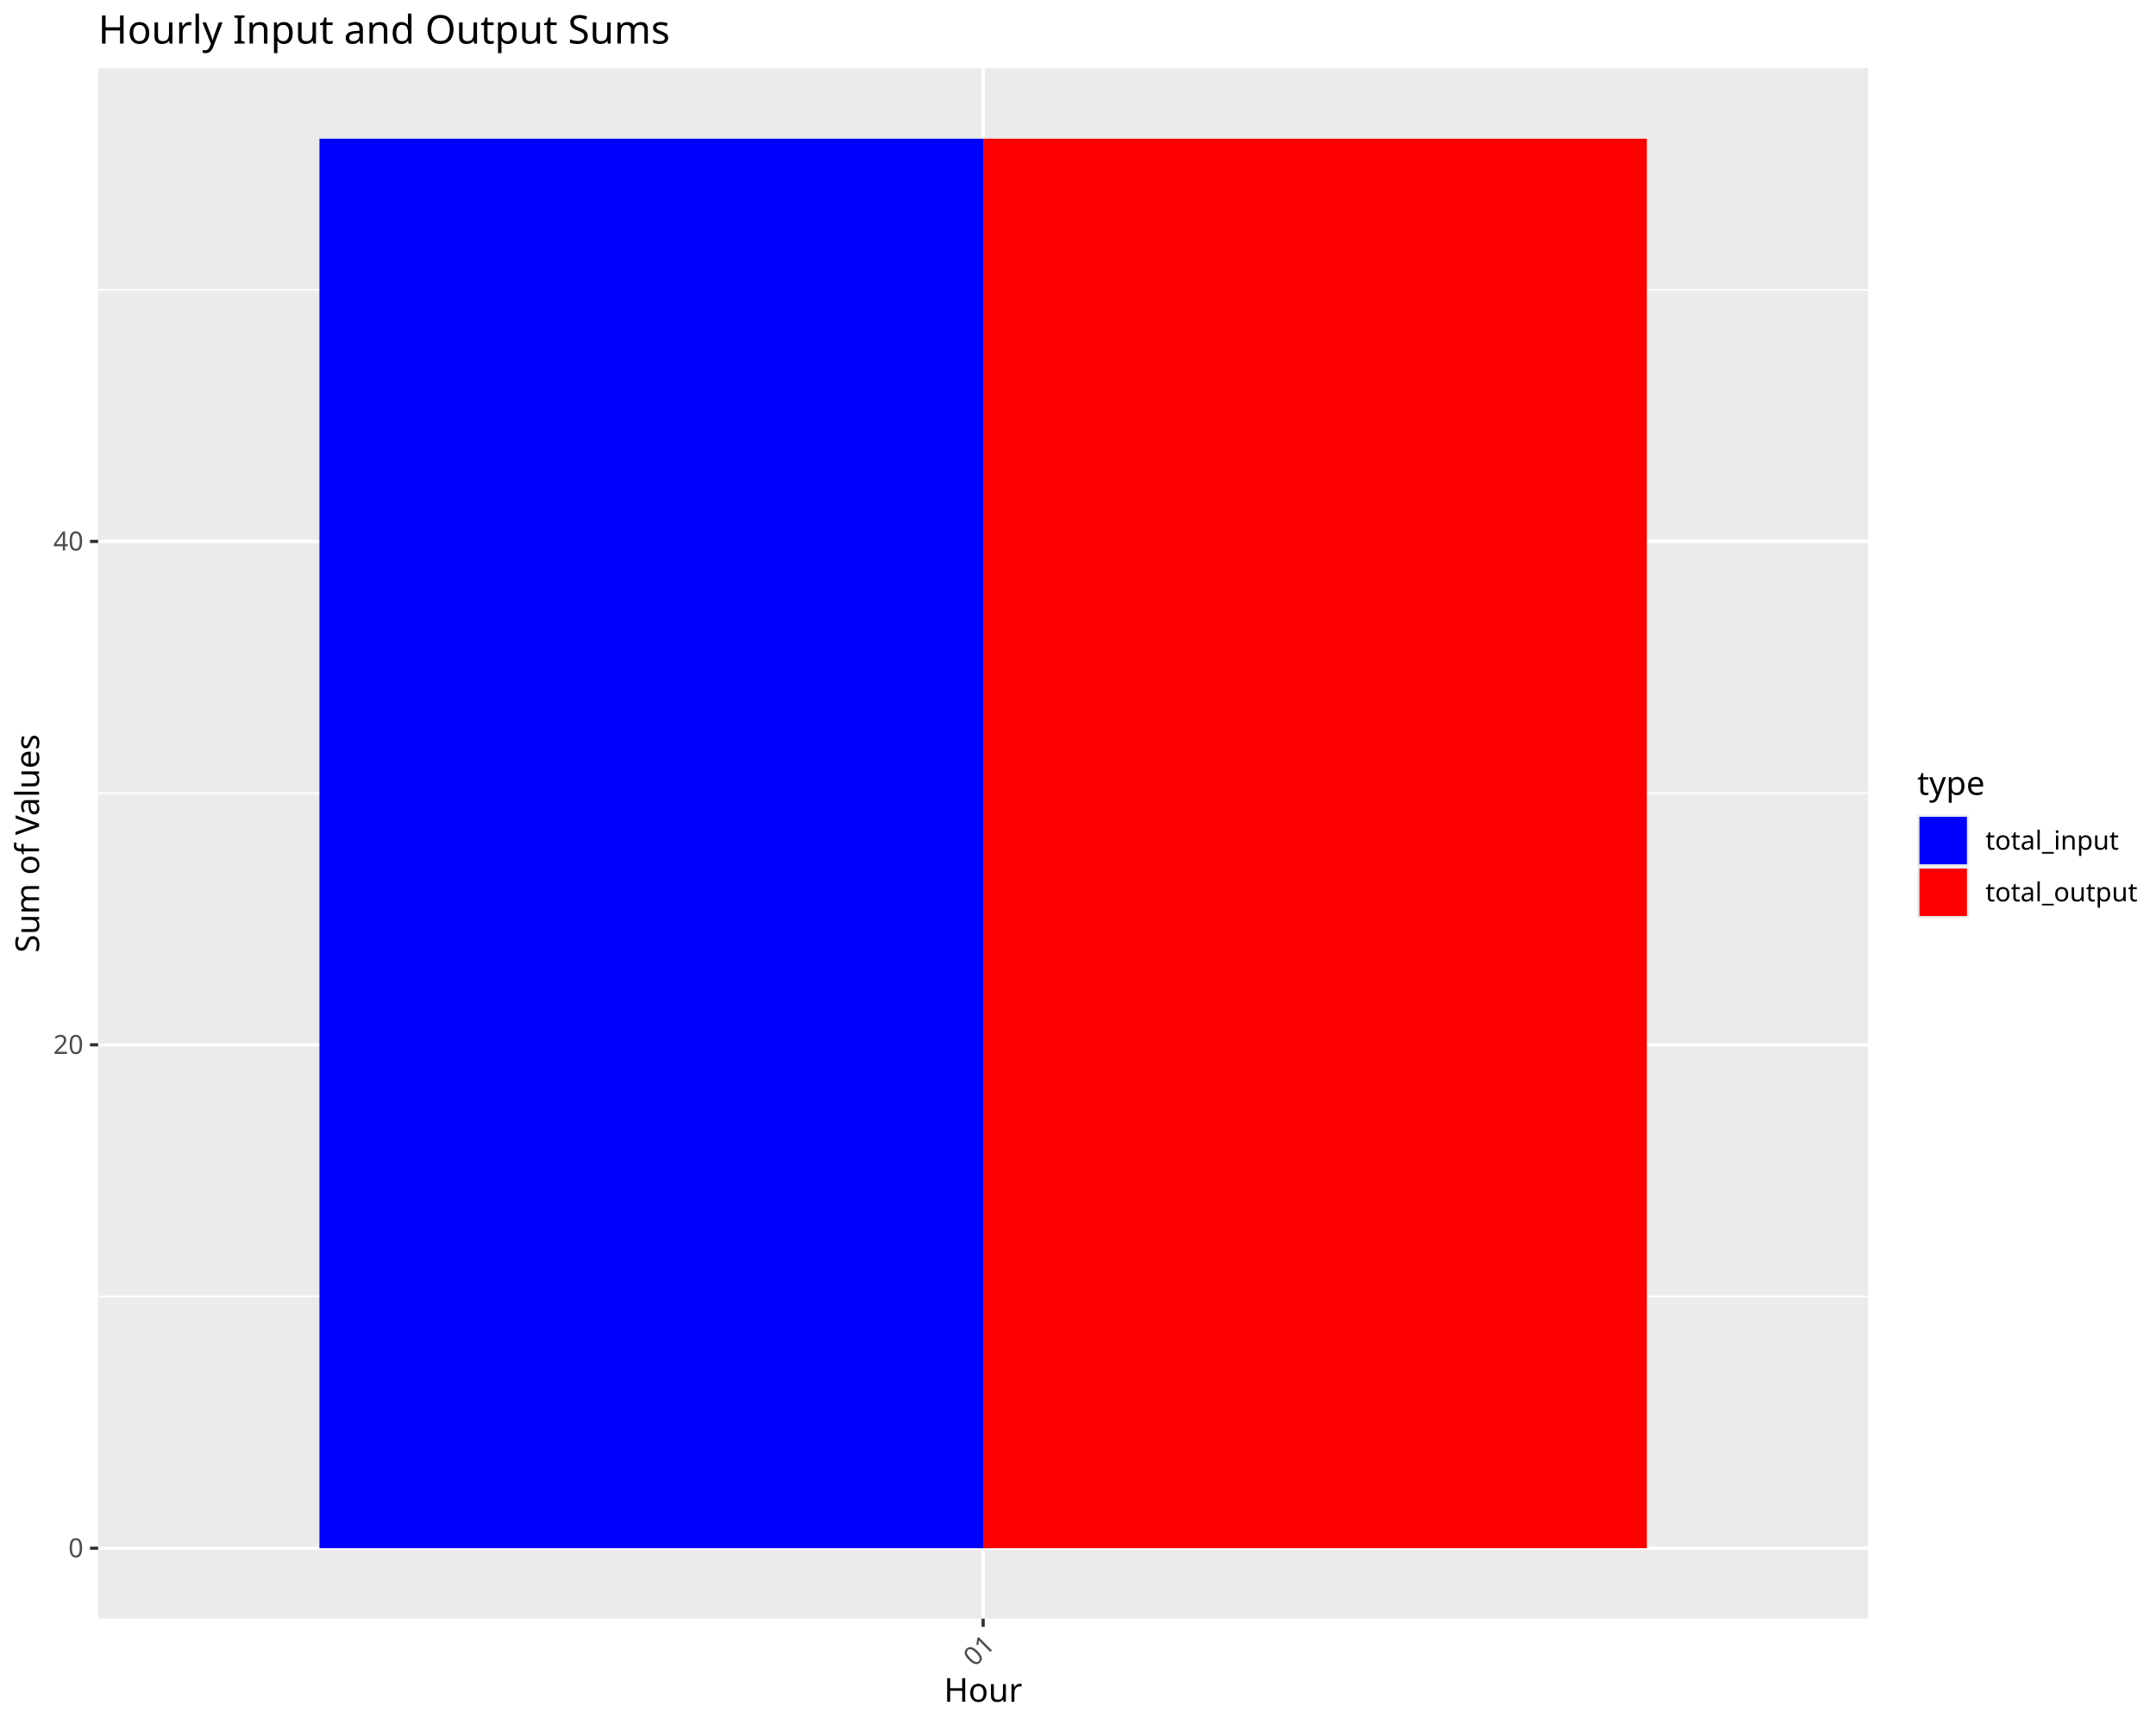
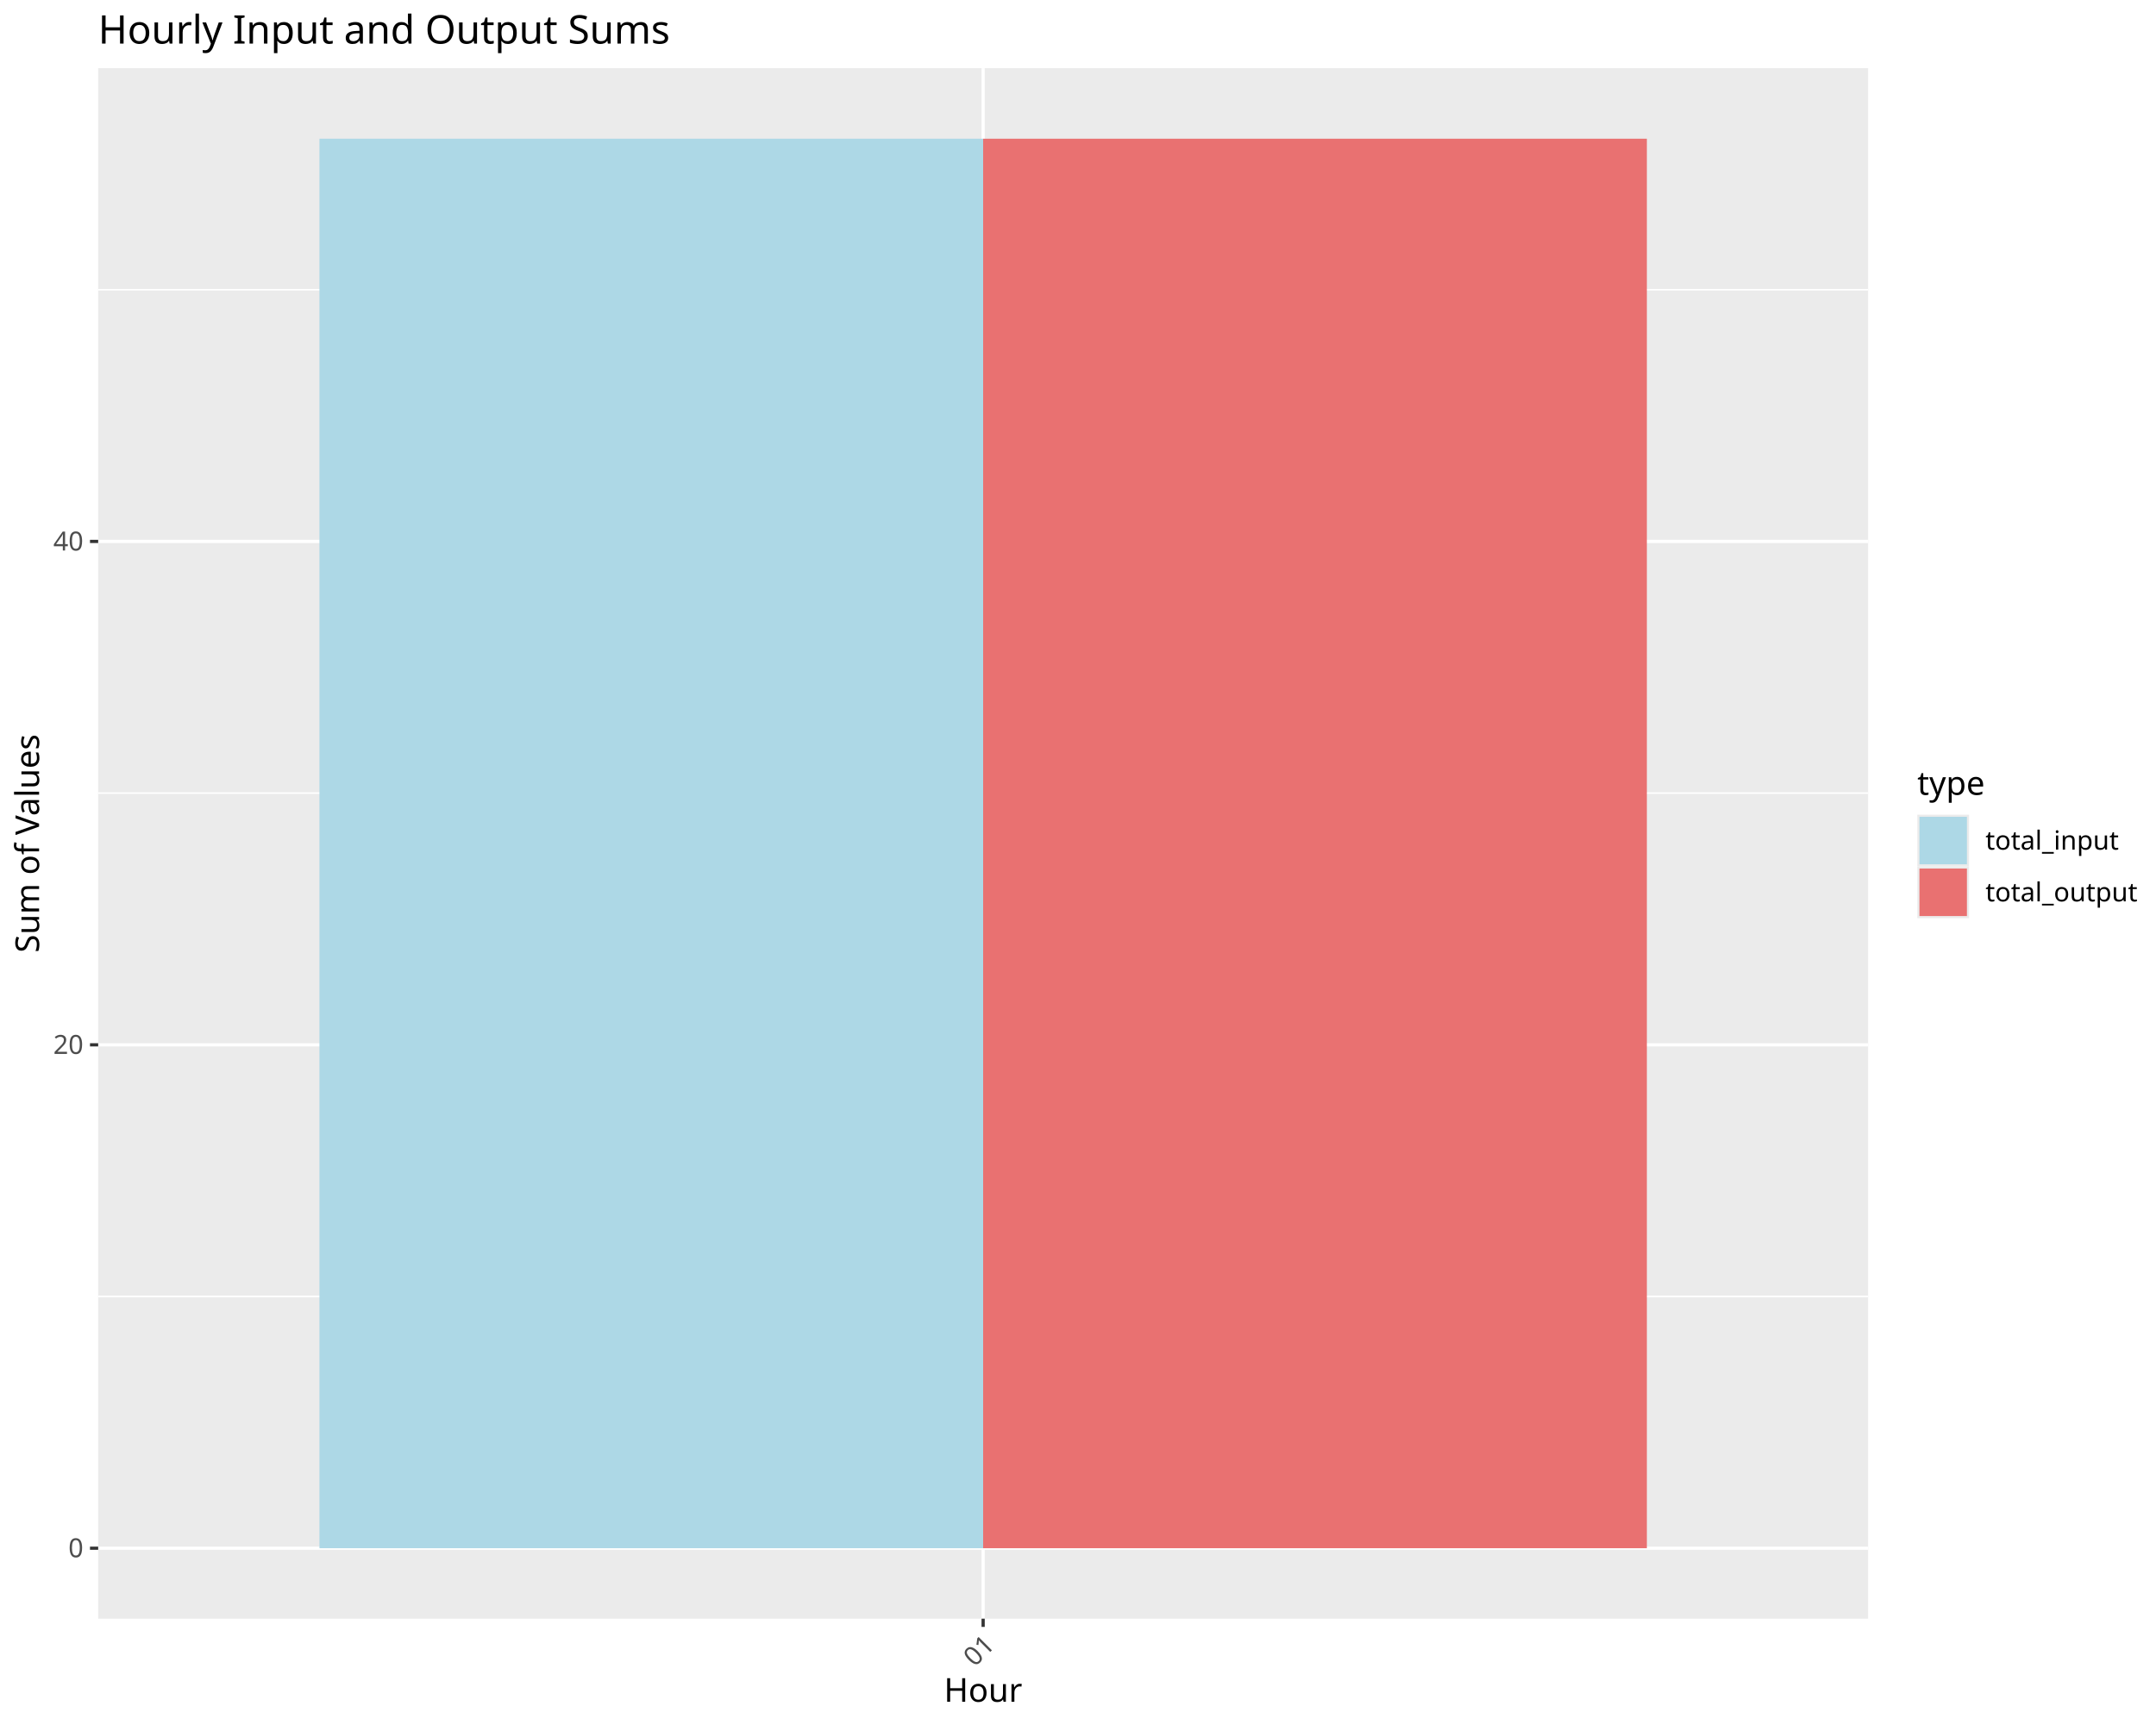
<svg xmlns="http://www.w3.org/2000/svg" class="svglite" data-engine-version="2.0" width="720.00pt" height="576.00pt" viewBox="0 0 720.00 576.00">
  <defs>
    <style type="text/css">
    .svglite line, .svglite polyline, .svglite polygon, .svglite path, .svglite rect, .svglite circle {
      fill: none;
      stroke: #000000;
      stroke-linecap: round;
      stroke-linejoin: round;
      stroke-miterlimit: 10.00;
    }
  </style>
  </defs>
  <rect width="100%" height="100%" style="stroke: none; fill: #FFFFFF;" />
  <defs>
    <clipPath id="cpMC4wMHw3MjAuMDB8MC4wMHw1NzYuMDA=">
      <rect x="0.00" y="0.00" width="720.00" height="576.00" />
    </clipPath>
  </defs>
  <g clip-path="url(#cpMC4wMHw3MjAuMDB8MC4wMHw1NzYuMDA=)">
    <rect x="0.00" y="0.00" width="720.00" height="576.00" style="stroke-width: 1.07; stroke: #FFFFFF; fill: #FFFFFF;" />
  </g>
  <defs>
    <clipPath id="cpMzIuNzl8NjIzLjg1fDIyLjc4fDU0MC41MA==">
      <rect x="32.79" y="22.78" width="591.06" height="517.72" />
    </clipPath>
  </defs>
  <g clip-path="url(#cpMzIuNzl8NjIzLjg1fDIyLjc4fDU0MC41MA==)">
    <rect x="32.79" y="22.78" width="591.06" height="517.72" style="stroke-width: 1.07; stroke: none; fill: #EBEBEB;" />
    <polyline points="32.79,432.92 623.85,432.92 " style="stroke-width: 0.53; stroke: #FFFFFF; stroke-linecap: butt;" />
    <polyline points="32.79,264.83 623.85,264.83 " style="stroke-width: 0.53; stroke: #FFFFFF; stroke-linecap: butt;" />
    <polyline points="32.79,96.74 623.85,96.74 " style="stroke-width: 0.53; stroke: #FFFFFF; stroke-linecap: butt;" />
    <polyline points="32.79,516.97 623.85,516.97 " style="stroke-width: 1.07; stroke: #FFFFFF; stroke-linecap: butt;" />
    <polyline points="32.79,348.88 623.85,348.88 " style="stroke-width: 1.07; stroke: #FFFFFF; stroke-linecap: butt;" />
    <polyline points="32.79,180.79 623.85,180.79 " style="stroke-width: 1.07; stroke: #FFFFFF; stroke-linecap: butt;" />
    <polyline points="328.32,540.50 328.32,22.78 " style="stroke-width: 1.07; stroke: #FFFFFF; stroke-linecap: butt;" />
-     <rect x="106.68" y="46.32" width="221.65" height="470.65" style="stroke-width: 1.07; stroke: none; stroke-linecap: butt; stroke-linejoin: miter; fill: #0000FF;" />
-     <rect x="328.32" y="46.32" width="221.65" height="470.65" style="stroke-width: 1.07; stroke: none; stroke-linecap: butt; stroke-linejoin: miter; fill: #FF0000;" />
+     <rect x="106.68" y="46.32" width="221.65" height="470.65" style="stroke-width: 1.07; stroke: none; stroke-linecap: butt; stroke-linejoin: miter; fill: #ADD8E6;" />
+     <rect x="328.32" y="46.32" width="221.65" height="470.65" style="stroke-width: 1.07; stroke: none; stroke-linecap: butt; stroke-linejoin: miter; fill: #E97171;" />
  </g>
  <g clip-path="url(#cpMC4wMHw3MjAuMDB8MC4wMHw1NzYuMDA=)">
    <text x="27.86" y="519.99" text-anchor="end" style="font-size: 8.80px; fill: #4D4D4D; font-family: sans;" textLength="4.89px" lengthAdjust="spacingAndGlyphs">0</text>
    <text x="27.86" y="351.91" text-anchor="end" style="font-size: 8.80px; fill: #4D4D4D; font-family: sans;" textLength="9.79px" lengthAdjust="spacingAndGlyphs">20</text>
    <text x="27.86" y="183.82" text-anchor="end" style="font-size: 8.80px; fill: #4D4D4D; font-family: sans;" textLength="9.79px" lengthAdjust="spacingAndGlyphs">40</text>
    <polyline points="30.05,516.97 32.79,516.97 " style="stroke-width: 1.07; stroke: #333333; stroke-linecap: butt;" />
    <polyline points="30.05,348.88 32.79,348.88 " style="stroke-width: 1.07; stroke: #333333; stroke-linecap: butt;" />
    <polyline points="30.05,180.79 32.79,180.79 " style="stroke-width: 1.07; stroke: #333333; stroke-linecap: butt;" />
    <polyline points="328.32,543.24 328.32,540.50 " style="stroke-width: 1.07; stroke: #333333; stroke-linecap: butt;" />
    <text transform="translate(332.60,549.71) rotate(-45)" text-anchor="end" style="font-size: 8.80px; fill: #4D4D4D; font-family: sans;" textLength="9.79px" lengthAdjust="spacingAndGlyphs">01</text>
    <text x="328.32" y="568.24" text-anchor="middle" style="font-size: 11.00px; font-family: sans;" textLength="23.85px" lengthAdjust="spacingAndGlyphs">Hour</text>
    <text transform="translate(13.05,281.64) rotate(-90)" text-anchor="middle" style="font-size: 11.00px; font-family: sans;" textLength="71.55px" lengthAdjust="spacingAndGlyphs">Sum of Values</text>
    <rect x="634.81" y="251.22" width="79.71" height="60.85" style="stroke-width: 1.07; stroke: none; fill: #FFFFFF;" />
    <text x="640.29" y="265.41" style="font-size: 11.00px; font-family: sans;" textLength="20.80px" lengthAdjust="spacingAndGlyphs">type</text>
    <rect x="640.29" y="272.03" width="17.28" height="17.28" style="stroke-width: 1.07; stroke: none; fill: #EBEBEB;" />
-     <rect x="641.00" y="272.74" width="15.86" height="15.86" style="stroke-width: 1.07; stroke: none; stroke-linecap: butt; stroke-linejoin: miter; fill: #0000FF;" />
+     <rect x="641.00" y="272.74" width="15.86" height="15.86" style="stroke-width: 1.07; stroke: none; stroke-linecap: butt; stroke-linejoin: miter; fill: #ADD8E6;" />
    <rect x="640.29" y="289.31" width="17.28" height="17.28" style="stroke-width: 1.07; stroke: none; fill: #EBEBEB;" />
-     <rect x="641.00" y="290.02" width="15.86" height="15.86" style="stroke-width: 1.07; stroke: none; stroke-linecap: butt; stroke-linejoin: miter; fill: #FF0000;" />
+     <rect x="641.00" y="290.02" width="15.86" height="15.86" style="stroke-width: 1.07; stroke: none; stroke-linecap: butt; stroke-linejoin: miter; fill: #E97171;" />
    <text x="663.05" y="283.70" style="font-size: 8.80px; font-family: sans;" textLength="40.61px" lengthAdjust="spacingAndGlyphs">total_input</text>
    <text x="663.05" y="300.98" style="font-size: 8.80px; font-family: sans;" textLength="45.99px" lengthAdjust="spacingAndGlyphs">total_output</text>
    <text x="32.79" y="14.56" style="font-size: 13.20px; font-family: sans;" textLength="177.59px" lengthAdjust="spacingAndGlyphs">Hourly Input and Output Sums</text>
  </g>
</svg>
